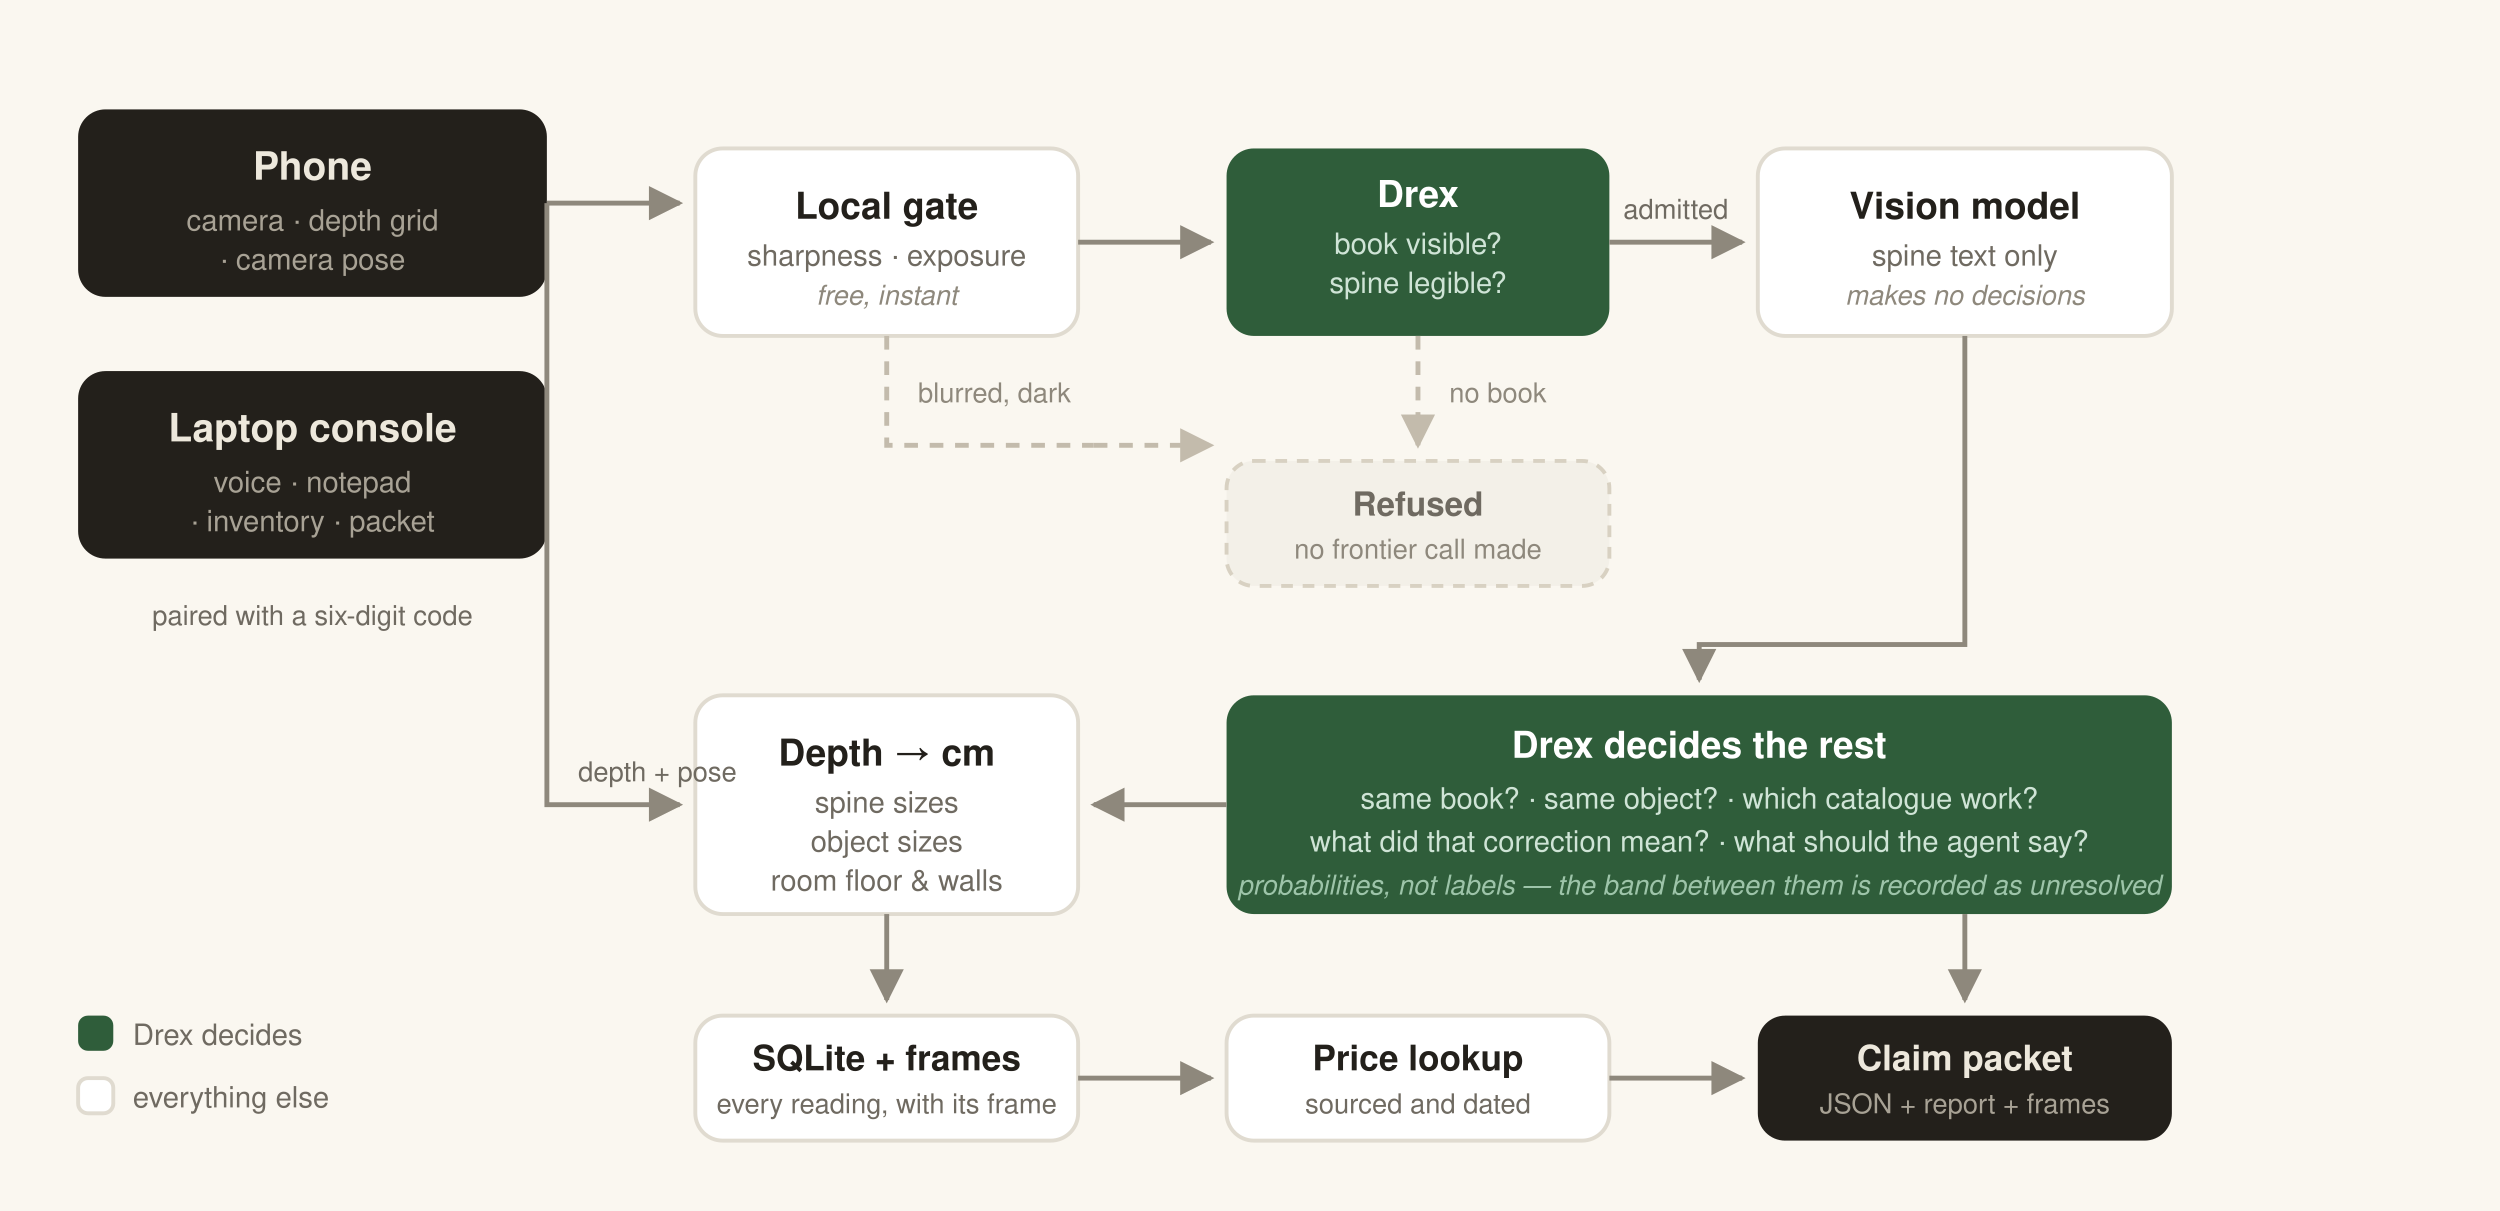
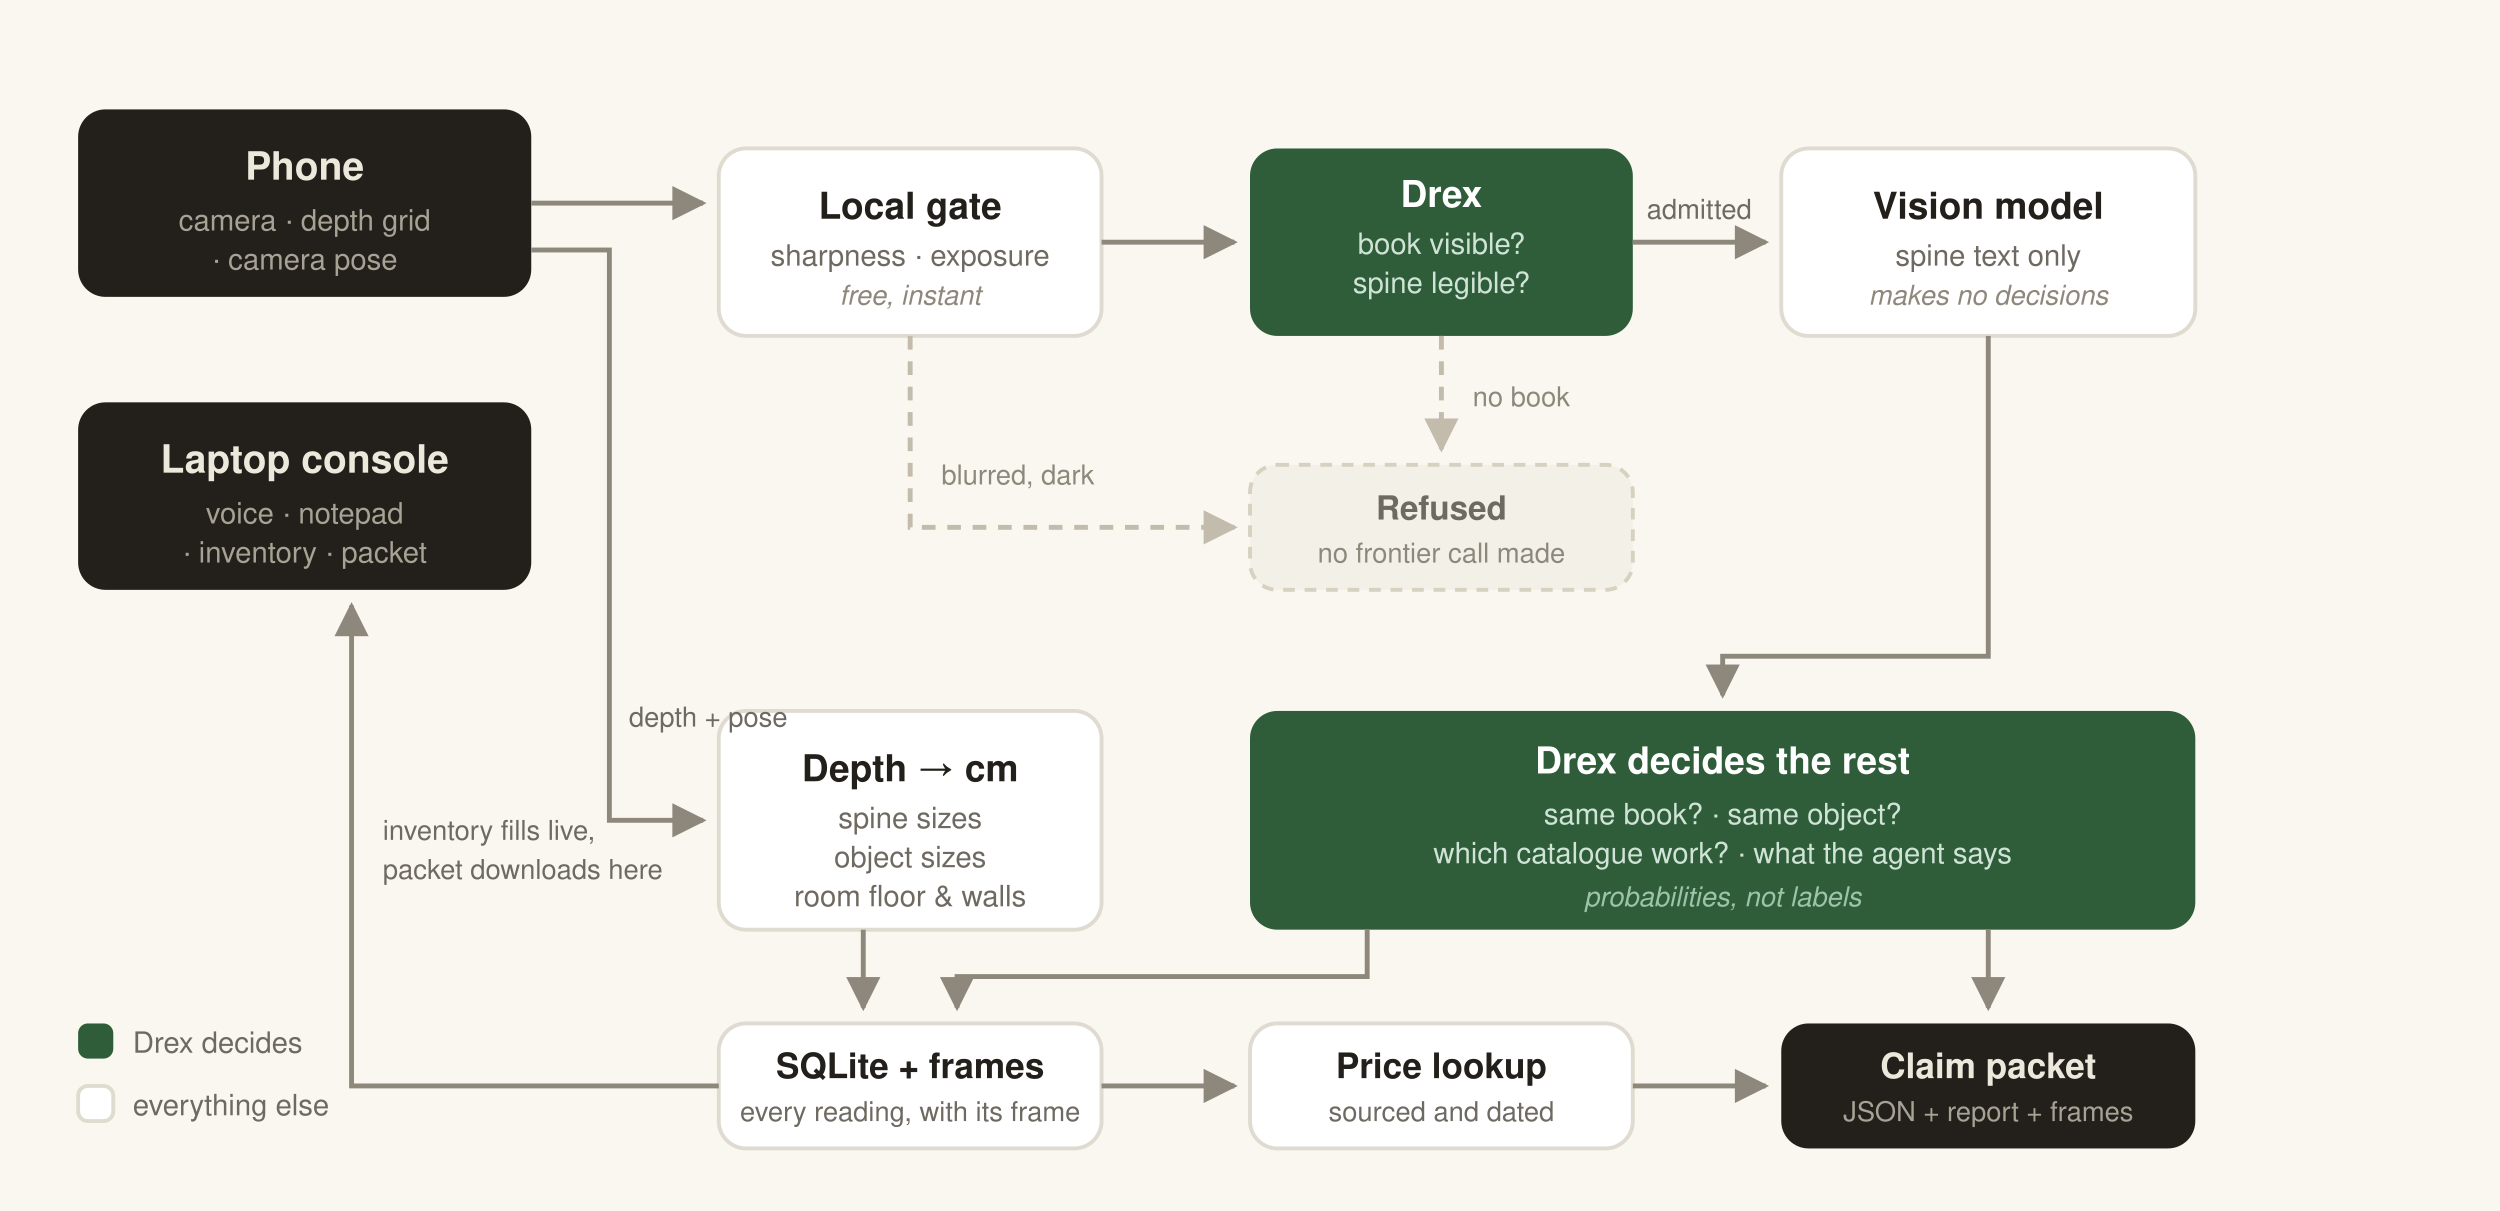
<svg xmlns="http://www.w3.org/2000/svg" viewBox="0 0 1280 620" width="1280" height="620" font-family="-apple-system, BlinkMacSystemFont, 'Segoe UI', Helvetica, Arial, sans-serif">
  <rect width="1280" height="620" fill="#FAF7F0" />
  <defs>
    <marker id="arrow" viewBox="0 0 10 10" refX="9" refY="5" markerWidth="7" markerHeight="7" orient="auto-start-reverse">
      <path d="M0 0 L10 5 L0 10 z" fill="#8E887C" />
    </marker>
    <marker id="arrow-dim" viewBox="0 0 10 10" refX="9" refY="5" markerWidth="7" markerHeight="7" orient="auto-start-reverse">
      <path d="M0 0 L10 5 L0 10 z" fill="#C3BBAC" />
    </marker>
  </defs>
-   <rect x="40" y="56" width="240" height="96" rx="14" fill="#23201B" />
-   <text x="160" y="92" text-anchor="middle" fill="#EDE8DC" font-size="20" font-weight="600">Phone</text>
-   <text x="160" y="118" text-anchor="middle" fill="#A8A295" font-size="15">camera · depth grid</text>
-   <text x="160" y="138" text-anchor="middle" fill="#A8A295" font-size="15">· camera pose</text>
-   <rect x="40" y="190" width="240" height="96" rx="14" fill="#23201B" />
-   <text x="160" y="226" text-anchor="middle" fill="#EDE8DC" font-size="20" font-weight="600">Laptop console</text>
-   <text x="160" y="252" text-anchor="middle" fill="#A8A295" font-size="15">voice · notepad</text>
-   <text x="160" y="272" text-anchor="middle" fill="#A8A295" font-size="15">· inventory · packet</text>
-   <text x="160" y="320" text-anchor="middle" fill="#6F6A61" font-size="14">paired with a six-digit code</text>
-   <rect x="356" y="76" width="196" height="96" rx="14" fill="#FFFFFF" stroke="#E0DBD0" stroke-width="2" />
-   <text x="454" y="112" text-anchor="middle" fill="#23201B" font-size="19" font-weight="600">Local gate</text>
-   <text x="454" y="136" text-anchor="middle" fill="#6F6A61" font-size="15">sharpness · exposure</text>
-   <text x="454" y="156" text-anchor="middle" fill="#8E887C" font-size="14" font-style="italic">free, instant</text>
-   <rect x="628" y="76" width="196" height="96" rx="14" fill="#2F5D3A" />
-   <text x="726" y="106" text-anchor="middle" fill="#FFFFFF" font-size="19" font-weight="600">Drex</text>
-   <text x="726" y="130" text-anchor="middle" fill="#CFE4D6" font-size="15">book visible?</text>
-   <text x="726" y="150" text-anchor="middle" fill="#CFE4D6" font-size="15">spine legible?</text>
-   <rect x="900" y="76" width="212" height="96" rx="14" fill="#FFFFFF" stroke="#E0DBD0" stroke-width="2" />
-   <text x="1006" y="112" text-anchor="middle" fill="#23201B" font-size="19" font-weight="600">Vision model</text>
-   <text x="1006" y="136" text-anchor="middle" fill="#6F6A61" font-size="15">spine text only</text>
-   <text x="1006" y="156" text-anchor="middle" fill="#8E887C" font-size="14" font-style="italic">makes no decisions</text>
-   <rect x="628" y="236" width="196" height="64" rx="14" fill="#F3F0E8" stroke="#D8D1C2" stroke-width="2" stroke-dasharray="6 5" />
-   <text x="726" y="264" text-anchor="middle" fill="#6F6A61" font-size="17" font-weight="600">Refused</text>
-   <text x="726" y="286" text-anchor="middle" fill="#8E887C" font-size="14">no frontier call made</text>
-   <rect x="628" y="356" width="484" height="112" rx="14" fill="#2F5D3A" />
-   <text x="870" y="388" text-anchor="middle" fill="#FFFFFF" font-size="19" font-weight="600">Drex decides the rest</text>
-   <text x="870" y="414" text-anchor="middle" fill="#CFE4D6" font-size="15">same book? · same object? · which catalogue work?</text>
-   <text x="870" y="436" text-anchor="middle" fill="#CFE4D6" font-size="15">what did that correction mean? · what should the agent say?</text>
-   <text x="870" y="458" text-anchor="middle" fill="#9DC4A9" font-size="14" font-style="italic">probabilities, not labels — the band between them is recorded as unresolved</text>
-   <rect x="356" y="356" width="196" height="112" rx="14" fill="#FFFFFF" stroke="#E0DBD0" stroke-width="2" />
-   <text x="454" y="392" text-anchor="middle" fill="#23201B" font-size="19" font-weight="600">Depth → cm</text>
-   <text x="454" y="416" text-anchor="middle" fill="#6F6A61" font-size="15">spine sizes</text>
-   <text x="454" y="436" text-anchor="middle" fill="#6F6A61" font-size="15">object sizes</text>
-   <text x="454" y="456" text-anchor="middle" fill="#6F6A61" font-size="15">room floor &amp; walls</text>
-   <rect x="356" y="520" width="196" height="64" rx="14" fill="#FFFFFF" stroke="#E0DBD0" stroke-width="2" />
-   <text x="454" y="548" text-anchor="middle" fill="#23201B" font-size="18" font-weight="600">SQLite + frames</text>
-   <text x="454" y="570" text-anchor="middle" fill="#6F6A61" font-size="14">every reading, with its frame</text>
-   <rect x="628" y="520" width="196" height="64" rx="14" fill="#FFFFFF" stroke="#E0DBD0" stroke-width="2" />
-   <text x="726" y="548" text-anchor="middle" fill="#23201B" font-size="18" font-weight="600">Price lookup</text>
-   <text x="726" y="570" text-anchor="middle" fill="#6F6A61" font-size="14">sourced and dated</text>
-   <rect x="900" y="520" width="212" height="64" rx="14" fill="#23201B" />
-   <text x="1006" y="548" text-anchor="middle" fill="#EDE8DC" font-size="18" font-weight="600">Claim packet</text>
-   <text x="1006" y="570" text-anchor="middle" fill="#A8A295" font-size="14">JSON + report + frames</text>
-   <path d="M280 104 H348" stroke="#8E887C" stroke-width="2.5" fill="none" marker-end="url(#arrow)" />
-   <path d="M552 124 H620" stroke="#8E887C" stroke-width="2.5" fill="none" marker-end="url(#arrow)" />
-   <path d="M824 124 H892" stroke="#8E887C" stroke-width="2.5" fill="none" marker-end="url(#arrow)" />
-   <text x="858" y="112" text-anchor="middle" fill="#6F6A61" font-size="14">admitted</text>
-   <path d="M726 172 V228" stroke="#C3BBAC" stroke-width="2.5" fill="none" stroke-dasharray="7 6" marker-end="url(#arrow-dim)" />
-   <text x="742" y="206" fill="#8E887C" font-size="14">no book</text>
-   <path d="M454 172 V228 H560" stroke="#C3BBAC" stroke-width="2.5" fill="none" stroke-dasharray="7 6" />
-   <path d="M560 228 H620" stroke="#C3BBAC" stroke-width="2.5" fill="none" stroke-dasharray="7 6" marker-end="url(#arrow-dim)" />
-   <text x="470" y="206" fill="#8E887C" font-size="14">blurred, dark</text>
-   <path d="M1006 172 V330 H870 V348" stroke="#8E887C" stroke-width="2.5" fill="none" marker-end="url(#arrow)" />
-   <path d="M280 104 V412 H348" stroke="#8E887C" stroke-width="2.5" fill="none" marker-end="url(#arrow)" />
-   <text x="296" y="400" fill="#6F6A61" font-size="14">depth + pose</text>
-   <path d="M628 412 H560" stroke="#8E887C" stroke-width="2.5" fill="none" marker-end="url(#arrow)" />
-   <path d="M454 468 V512" stroke="#8E887C" stroke-width="2.5" fill="none" marker-end="url(#arrow)" />
-   <path d="M552 552 H620" stroke="#8E887C" stroke-width="2.5" fill="none" marker-end="url(#arrow)" />
-   <path d="M824 552 H892" stroke="#8E887C" stroke-width="2.5" fill="none" marker-end="url(#arrow)" />
-   <path d="M1006 468 V512" stroke="#8E887C" stroke-width="2.5" fill="none" marker-end="url(#arrow)" />
-   <rect x="40" y="520" width="18" height="18" rx="5" fill="#2F5D3A" />
-   <text x="68" y="535" fill="#6F6A61" font-size="15">Drex decides</text>
-   <rect x="40" y="552" width="18" height="18" rx="5" fill="#FFFFFF" stroke="#E0DBD0" stroke-width="2" />
-   <text x="68" y="567" fill="#6F6A61" font-size="15">everything else</text>
+   <rect x="40" y="56" width="232" height="96" rx="14" fill="#23201B" />
+   <text x="156" y="92" text-anchor="middle" fill="#EDE8DC" font-size="20" font-weight="600">Phone</text>
+   <text x="156" y="118" text-anchor="middle" fill="#A8A295" font-size="15">camera · depth grid</text>
+   <text x="156" y="138" text-anchor="middle" fill="#A8A295" font-size="15">· camera pose</text>
+   <rect x="40" y="206" width="232" height="96" rx="14" fill="#23201B" />
+   <text x="156" y="242" text-anchor="middle" fill="#EDE8DC" font-size="20" font-weight="600">Laptop console</text>
+   <text x="156" y="268" text-anchor="middle" fill="#A8A295" font-size="15">voice · notepad</text>
+   <text x="156" y="288" text-anchor="middle" fill="#A8A295" font-size="15">· inventory · packet</text>
+   <rect x="368" y="76" width="196" height="96" rx="14" fill="#FFFFFF" stroke="#E0DBD0" stroke-width="2" />
+   <text x="466" y="112" text-anchor="middle" fill="#23201B" font-size="19" font-weight="600">Local gate</text>
+   <text x="466" y="136" text-anchor="middle" fill="#6F6A61" font-size="15">sharpness · exposure</text>
+   <text x="466" y="156" text-anchor="middle" fill="#8E887C" font-size="14" font-style="italic">free, instant</text>
+   <rect x="640" y="76" width="196" height="96" rx="14" fill="#2F5D3A" />
+   <text x="738" y="106" text-anchor="middle" fill="#FFFFFF" font-size="19" font-weight="600">Drex</text>
+   <text x="738" y="130" text-anchor="middle" fill="#CFE4D6" font-size="15">book visible?</text>
+   <text x="738" y="150" text-anchor="middle" fill="#CFE4D6" font-size="15">spine legible?</text>
+   <rect x="912" y="76" width="212" height="96" rx="14" fill="#FFFFFF" stroke="#E0DBD0" stroke-width="2" />
+   <text x="1018" y="112" text-anchor="middle" fill="#23201B" font-size="19" font-weight="600">Vision model</text>
+   <text x="1018" y="136" text-anchor="middle" fill="#6F6A61" font-size="15">spine text only</text>
+   <text x="1018" y="156" text-anchor="middle" fill="#8E887C" font-size="14" font-style="italic">makes no decisions</text>
+   <rect x="640" y="238" width="196" height="64" rx="14" fill="#F3F0E8" stroke="#D8D1C2" stroke-width="2" stroke-dasharray="6 5" />
+   <text x="738" y="266" text-anchor="middle" fill="#6F6A61" font-size="17" font-weight="600">Refused</text>
+   <text x="738" y="288" text-anchor="middle" fill="#8E887C" font-size="14">no frontier call made</text>
+   <rect x="640" y="364" width="484" height="112" rx="14" fill="#2F5D3A" />
+   <text x="882" y="396" text-anchor="middle" fill="#FFFFFF" font-size="19" font-weight="600">Drex decides the rest</text>
+   <text x="882" y="422" text-anchor="middle" fill="#CFE4D6" font-size="15">same book? · same object?</text>
+   <text x="882" y="442" text-anchor="middle" fill="#CFE4D6" font-size="15">which catalogue work? · what the agent says</text>
+   <text x="882" y="464" text-anchor="middle" fill="#9DC4A9" font-size="14" font-style="italic">probabilities, not labels</text>
+   <rect x="368" y="364" width="196" height="112" rx="14" fill="#FFFFFF" stroke="#E0DBD0" stroke-width="2" />
+   <text x="466" y="400" text-anchor="middle" fill="#23201B" font-size="19" font-weight="600">Depth → cm</text>
+   <text x="466" y="424" text-anchor="middle" fill="#6F6A61" font-size="15">spine sizes</text>
+   <text x="466" y="444" text-anchor="middle" fill="#6F6A61" font-size="15">object sizes</text>
+   <text x="466" y="464" text-anchor="middle" fill="#6F6A61" font-size="15">room floor &amp; walls</text>
+   <rect x="368" y="524" width="196" height="64" rx="14" fill="#FFFFFF" stroke="#E0DBD0" stroke-width="2" />
+   <text x="466" y="552" text-anchor="middle" fill="#23201B" font-size="18" font-weight="600">SQLite + frames</text>
+   <text x="466" y="574" text-anchor="middle" fill="#6F6A61" font-size="14">every reading, with its frame</text>
+   <rect x="640" y="524" width="196" height="64" rx="14" fill="#FFFFFF" stroke="#E0DBD0" stroke-width="2" />
+   <text x="738" y="552" text-anchor="middle" fill="#23201B" font-size="18" font-weight="600">Price lookup</text>
+   <text x="738" y="574" text-anchor="middle" fill="#6F6A61" font-size="14">sourced and dated</text>
+   <rect x="912" y="524" width="212" height="64" rx="14" fill="#23201B" />
+   <text x="1018" y="552" text-anchor="middle" fill="#EDE8DC" font-size="18" font-weight="600">Claim packet</text>
+   <text x="1018" y="574" text-anchor="middle" fill="#A8A295" font-size="14">JSON + report + frames</text>
+   <path d="M272 104 H360" stroke="#8E887C" stroke-width="2.5" fill="none" marker-end="url(#arrow)" />
+   <path d="M272 128 H312 V420 H360" stroke="#8E887C" stroke-width="2.5" fill="none" marker-end="url(#arrow)" />
+   <text x="322" y="372" fill="#6F6A61" font-size="14">depth + pose</text>
+   <path d="M368 556 H180 V310" stroke="#8E887C" stroke-width="2.5" fill="none" marker-end="url(#arrow)" />
+   <text x="196" y="430" fill="#6F6A61" font-size="14">inventory fills live,</text>
+   <text x="196" y="450" fill="#6F6A61" font-size="14">packet downloads here</text>
+   <path d="M564 124 H632" stroke="#8E887C" stroke-width="2.5" fill="none" marker-end="url(#arrow)" />
+   <path d="M836 124 H904" stroke="#8E887C" stroke-width="2.5" fill="none" marker-end="url(#arrow)" />
+   <text x="870" y="112" text-anchor="middle" fill="#6F6A61" font-size="14">admitted</text>
+   <path d="M738 172 V230" stroke="#C3BBAC" stroke-width="2.5" fill="none" stroke-dasharray="7 6" marker-end="url(#arrow-dim)" />
+   <text x="754" y="208" fill="#8E887C" font-size="14">no book</text>
+   <path d="M466 172 V270 H632" stroke="#C3BBAC" stroke-width="2.5" fill="none" stroke-dasharray="7 6" marker-end="url(#arrow-dim)" />
+   <text x="482" y="248" fill="#8E887C" font-size="14">blurred, dark</text>
+   <path d="M1018 172 V336 H882 V356" stroke="#8E887C" stroke-width="2.5" fill="none" marker-end="url(#arrow)" />
+   <path d="M1018 476 V516" stroke="#8E887C" stroke-width="2.5" fill="none" marker-end="url(#arrow)" />
+   <path d="M700 476 V500 H490 V516" stroke="#8E887C" stroke-width="2.5" fill="none" marker-end="url(#arrow)" />
+   <path d="M442 476 V516" stroke="#8E887C" stroke-width="2.5" fill="none" marker-end="url(#arrow)" />
+   <path d="M564 556 H632" stroke="#8E887C" stroke-width="2.5" fill="none" marker-end="url(#arrow)" />
+   <path d="M836 556 H904" stroke="#8E887C" stroke-width="2.5" fill="none" marker-end="url(#arrow)" />
+   <rect x="40" y="524" width="18" height="18" rx="5" fill="#2F5D3A" />
+   <text x="68" y="539" fill="#6F6A61" font-size="15">Drex decides</text>
+   <rect x="40" y="556" width="18" height="18" rx="5" fill="#FFFFFF" stroke="#E0DBD0" stroke-width="2" />
+   <text x="68" y="571" fill="#6F6A61" font-size="15">everything else</text>
</svg>
